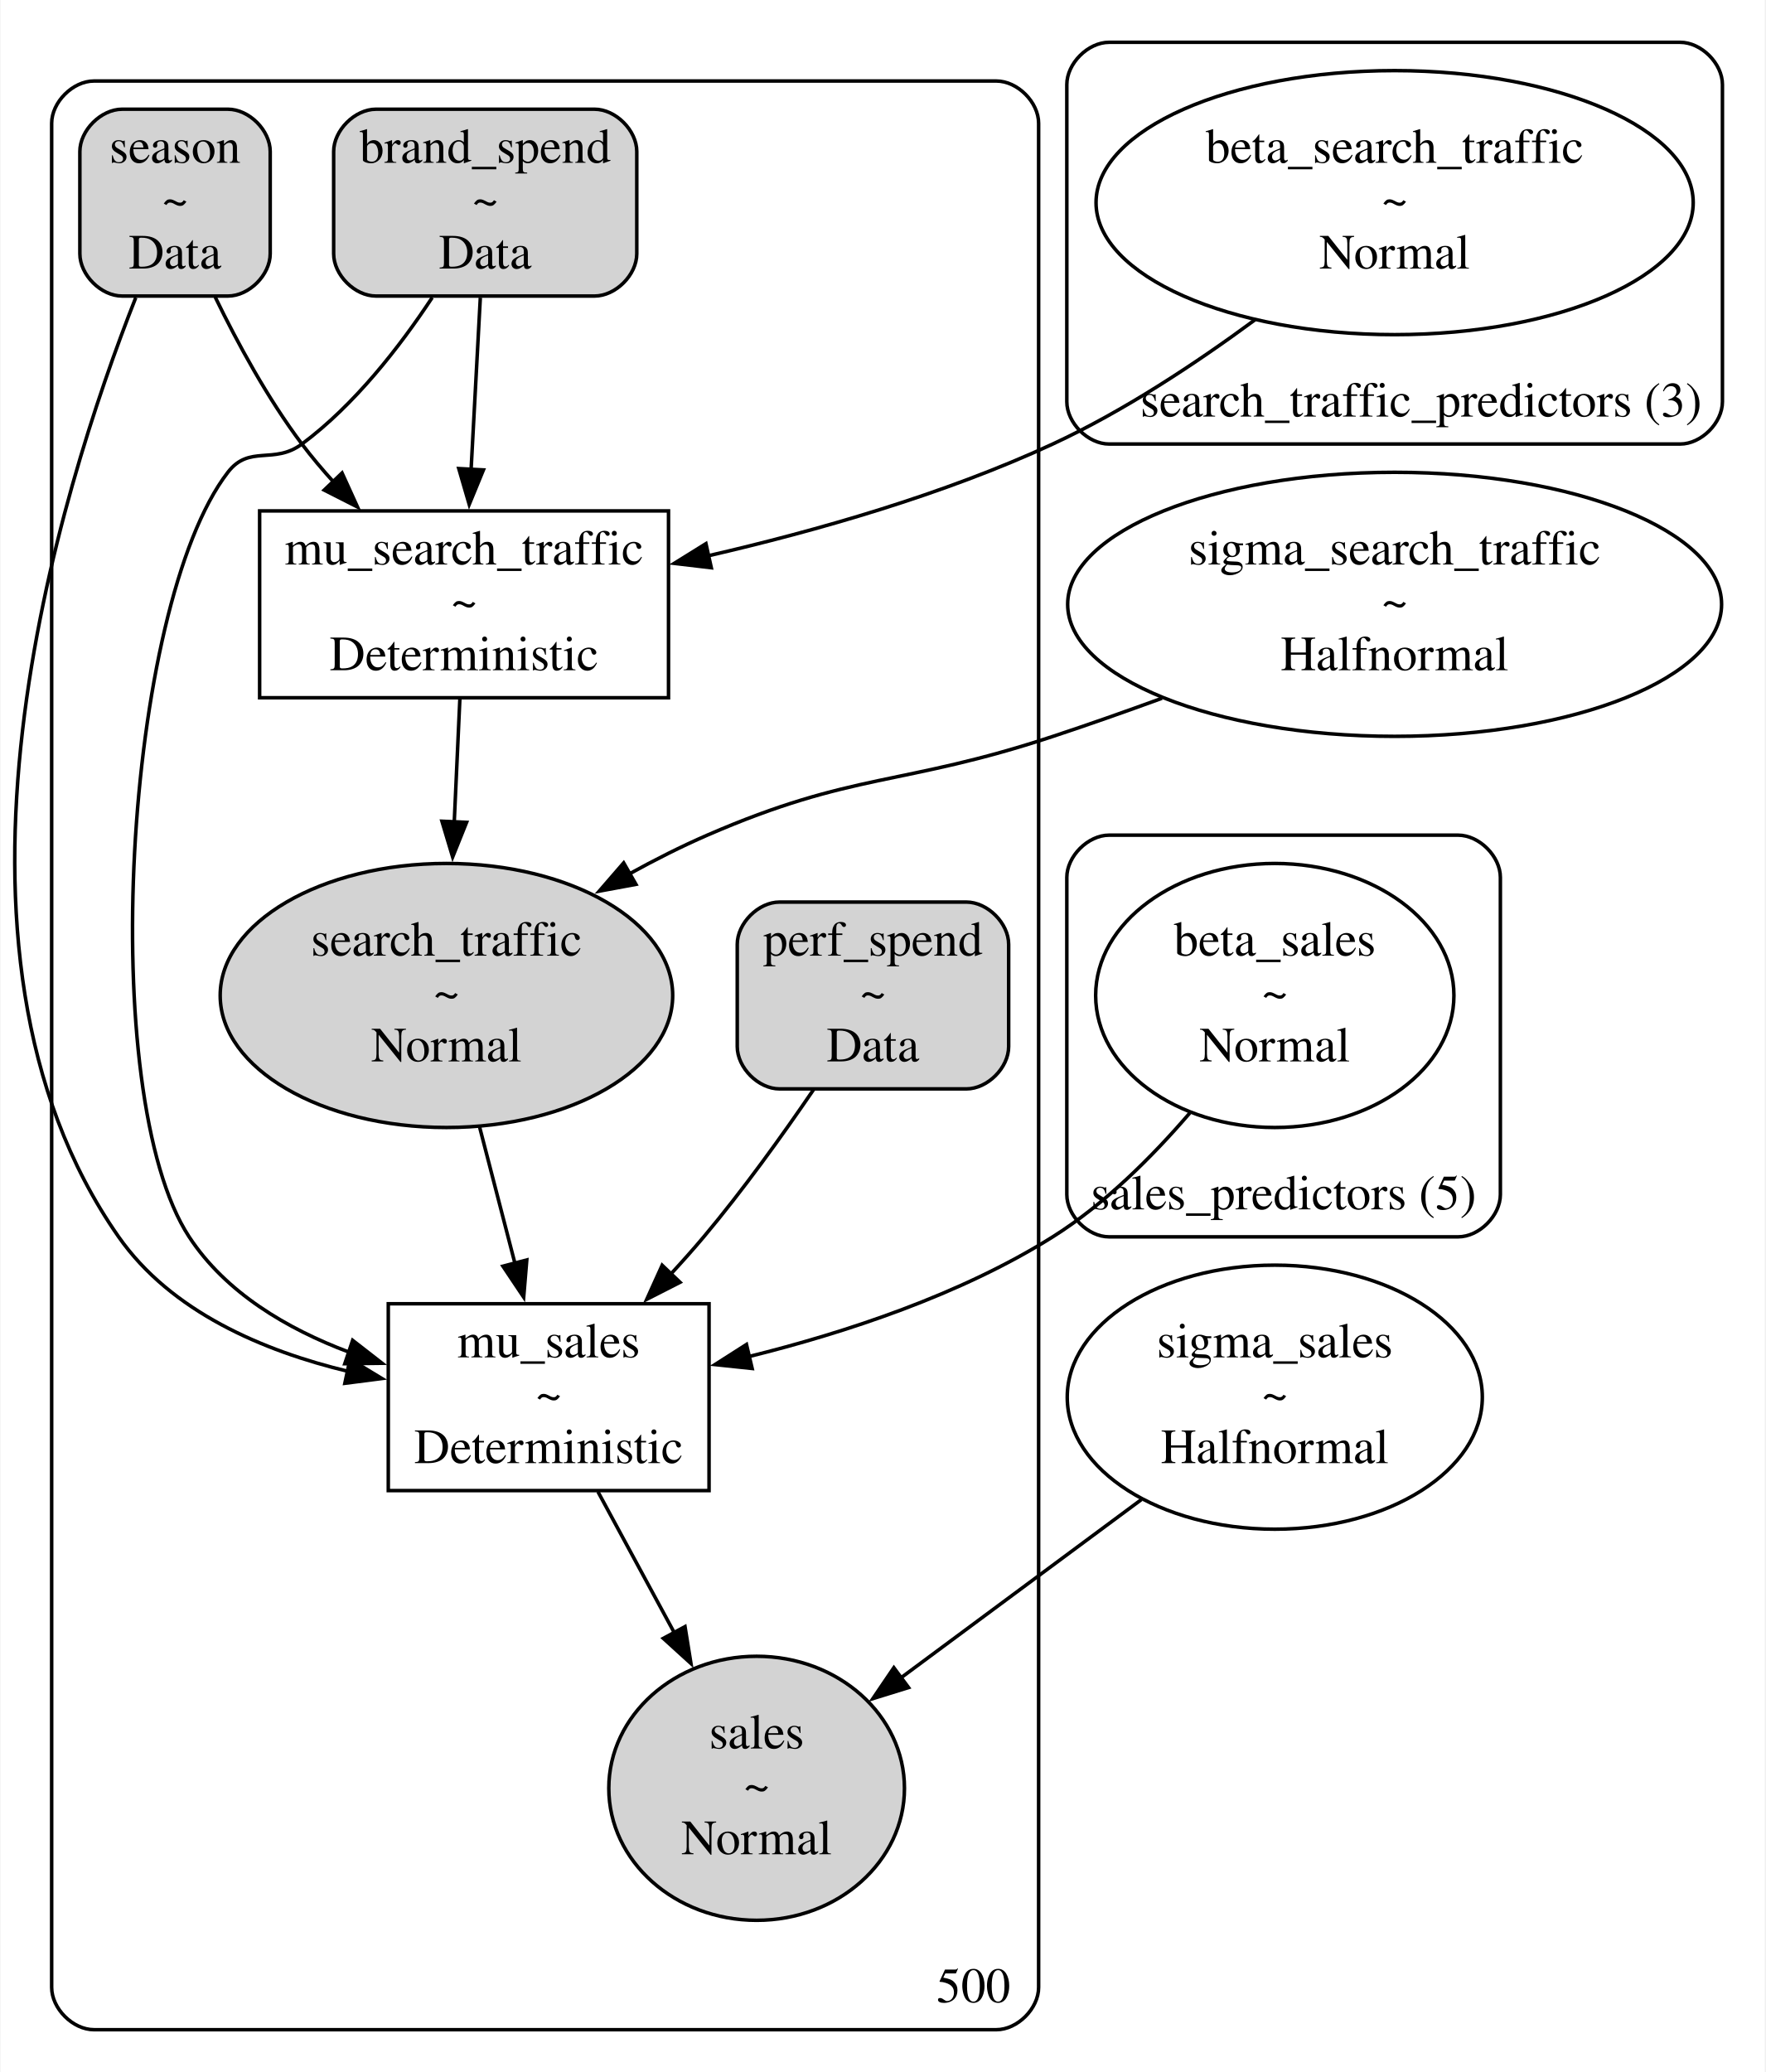
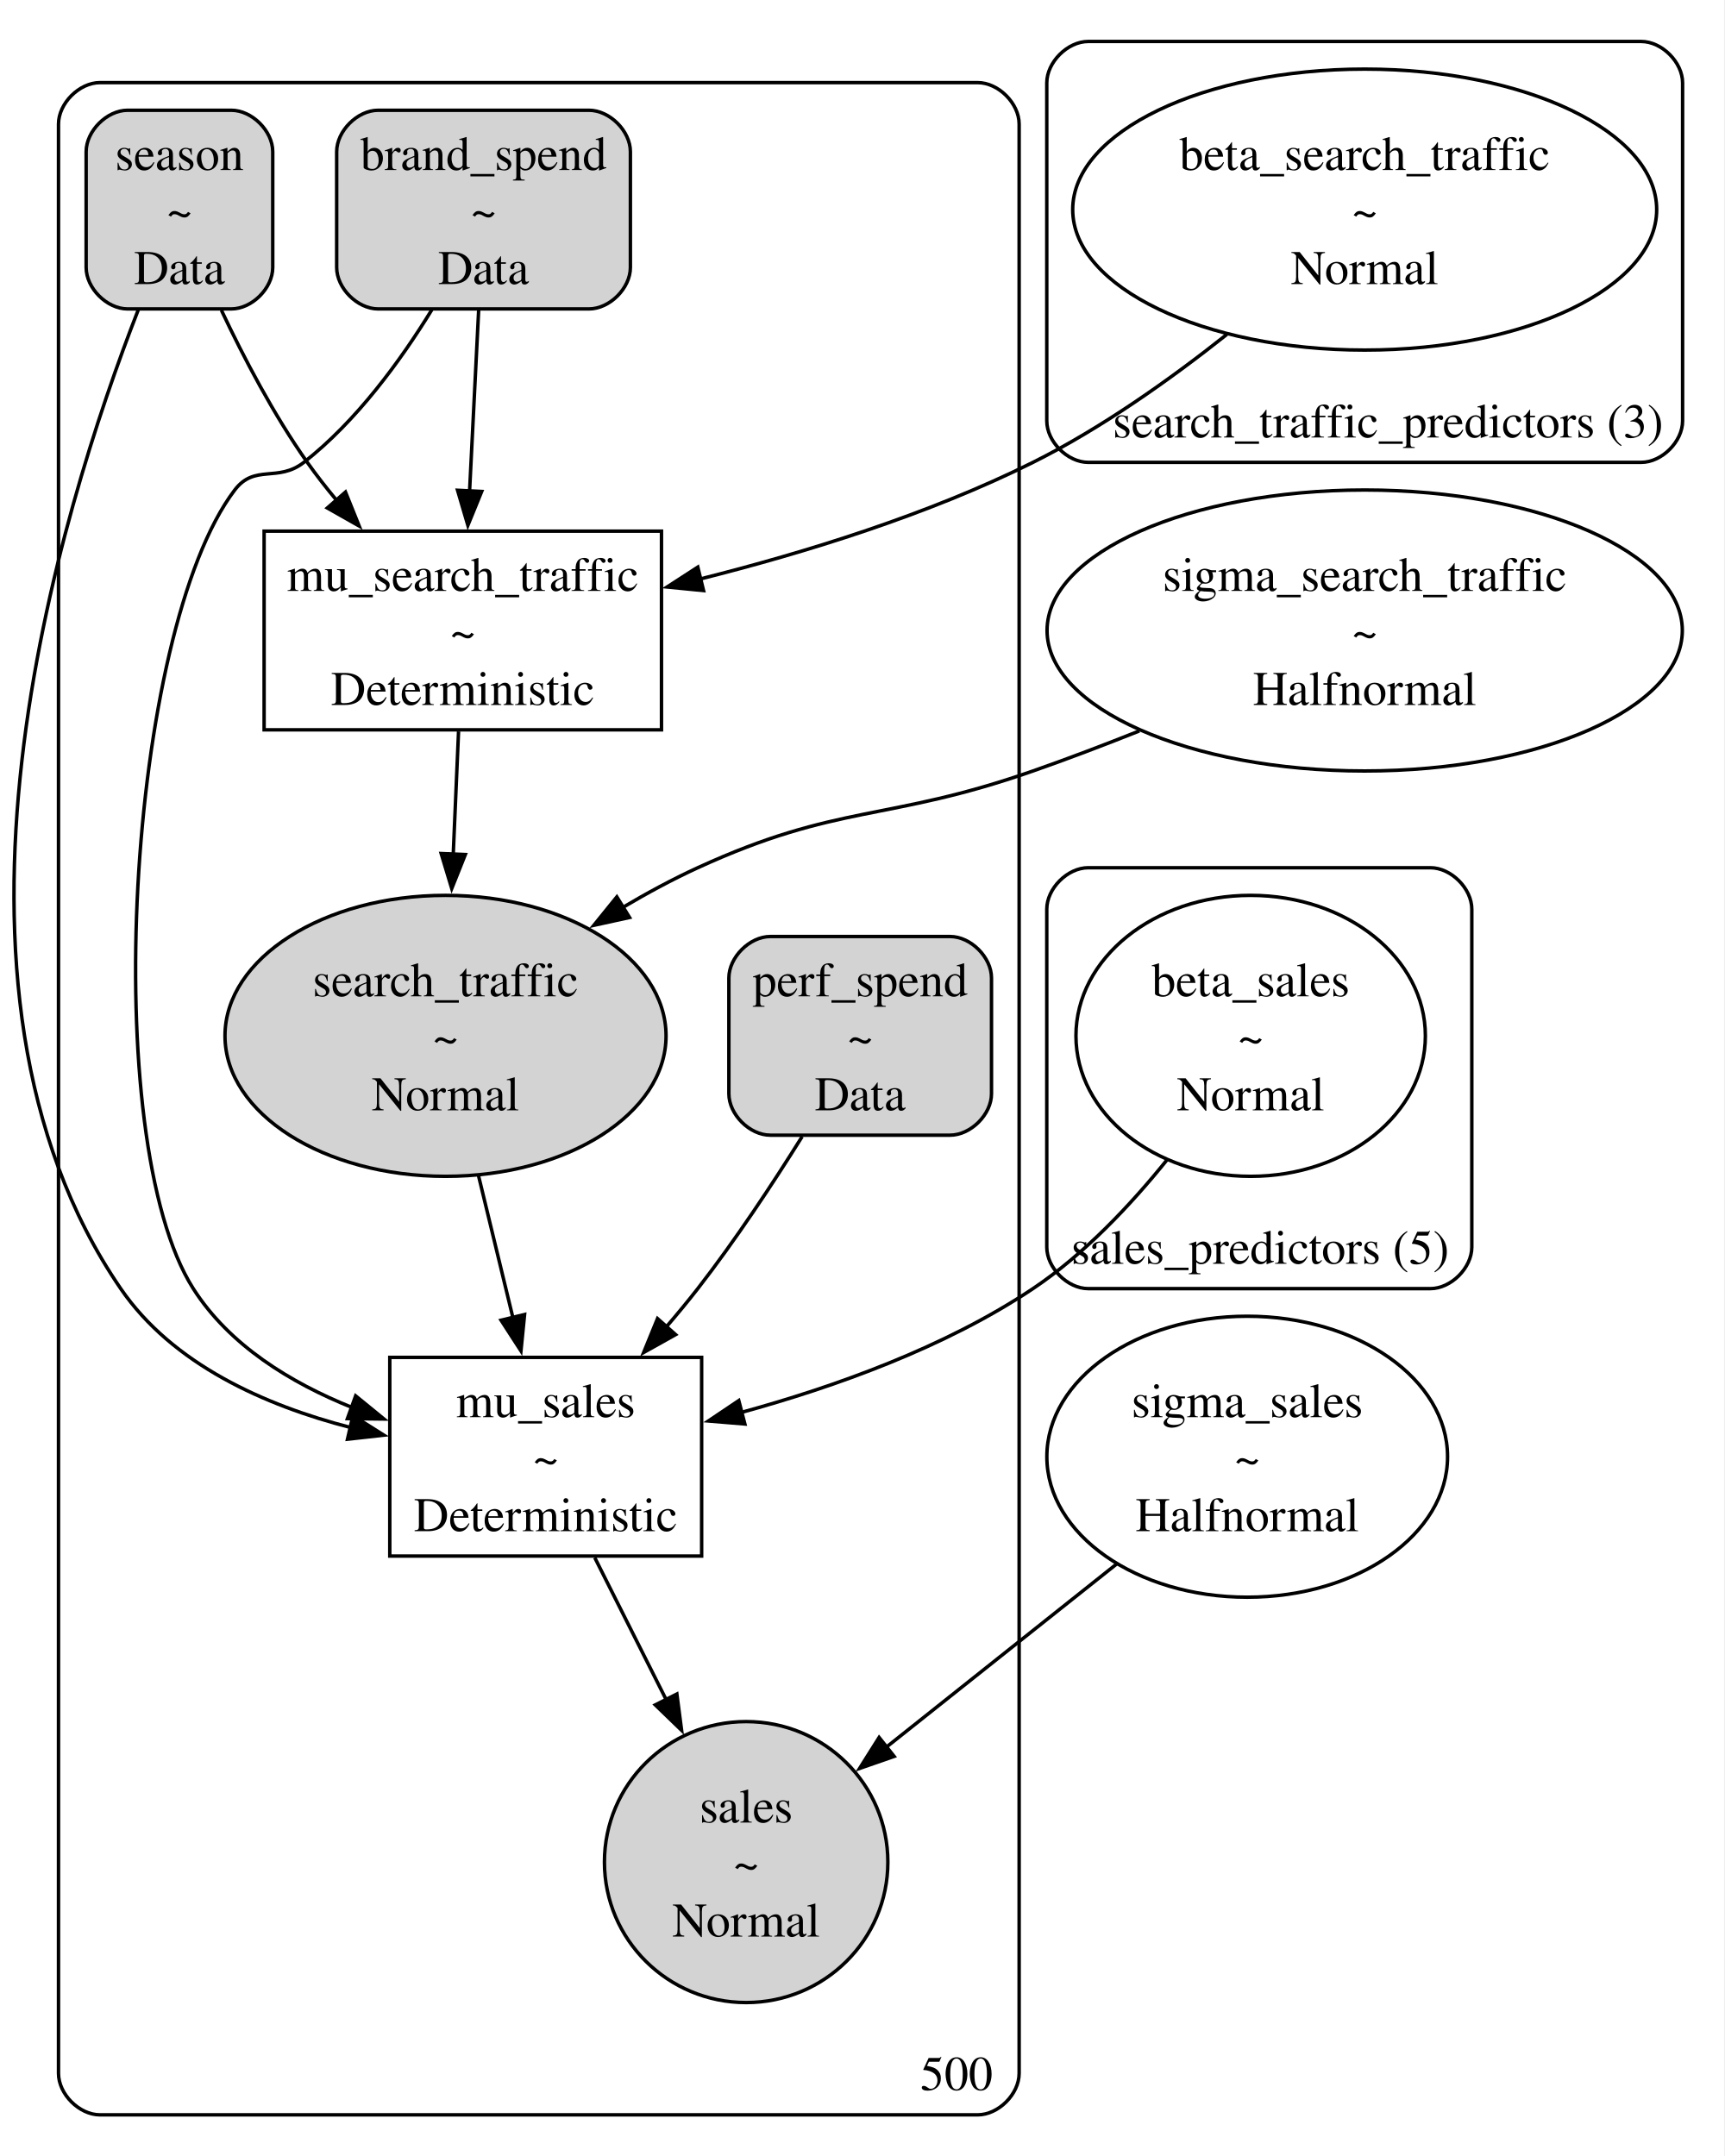
- <svg xmlns="http://www.w3.org/2000/svg" width="501pt" height="588pt" viewBox="0.00 0.00 500.51 587.77">
-   <g id="graph0" class="graph" transform="scale(1 1) rotate(0) translate(4 583.77)">
-     <polygon fill="white" stroke="none" points="-4,4 -4,-583.77 496.51,-583.77 496.51,4 -4,4" />
+ <svg xmlns="http://www.w3.org/2000/svg" width="499pt" height="624pt" viewBox="0.00 0.00 499.00 624.00">
+   <g id="graph0" class="graph" transform="scale(1 1) rotate(0) translate(4 620.09)">
+     <polygon fill="white" stroke="none" points="-4,4 -4,-620.09 494.93,-620.09 494.93,4 -4,4" />
+     <g id="clust1" class="cluster">
+       <path fill="none" stroke="black" d="M24.93,-8C24.93,-8 278.93,-8 278.93,-8 284.93,-8 290.93,-14 290.93,-20 290.93,-20 290.93,-584.18 290.93,-584.18 290.93,-590.18 284.93,-596.18 278.93,-596.18 278.93,-596.18 24.93,-596.18 24.93,-596.18 18.93,-596.18 12.93,-590.18 12.93,-584.18 12.93,-584.18 12.93,-20 12.93,-20 12.93,-14 18.93,-8 24.93,-8" />
+       <text xml:space="preserve" text-anchor="middle" x="272.8" y="-15.2" font-family="Times,serif" font-size="14.00">500</text>
+     </g>
    <g id="clust2" class="cluster">
-       <path fill="none" stroke="black" d="M310.51,-232.91C310.51,-232.91 409.51,-232.91 409.51,-232.91 415.51,-232.91 421.51,-238.91 421.51,-244.91 421.51,-244.91 421.51,-334.86 421.51,-334.86 421.51,-340.86 415.51,-346.86 409.51,-346.86 409.51,-346.86 310.51,-346.86 310.51,-346.86 304.51,-346.86 298.51,-340.86 298.51,-334.86 298.51,-334.86 298.51,-244.91 298.51,-244.91 298.51,-238.91 304.51,-232.91 310.51,-232.91" />
-       <text text-anchor="middle" x="360.01" y="-240.71" font-family="Times,serif" font-size="14.00">sales_predictors (5)</text>
+       <path fill="none" stroke="black" d="M310.93,-247.13C310.93,-247.13 409.93,-247.13 409.93,-247.13 415.93,-247.13 421.93,-253.13 421.93,-259.13 421.93,-259.13 421.93,-356.95 421.93,-356.95 421.93,-362.95 415.93,-368.95 409.93,-368.95 409.93,-368.95 310.93,-368.95 310.93,-368.95 304.93,-368.95 298.93,-362.95 298.93,-356.95 298.93,-356.95 298.93,-259.13 298.93,-259.13 298.93,-253.13 304.93,-247.13 310.93,-247.13" />
+       <text xml:space="preserve" text-anchor="middle" x="360.68" y="-254.33" font-family="Times,serif" font-size="14.00">sales_predictors (5)</text>
    </g>
    <g id="clust3" class="cluster">
-       <path fill="none" stroke="black" d="M310.51,-457.81C310.51,-457.81 472.51,-457.81 472.51,-457.81 478.51,-457.81 484.51,-463.81 484.51,-469.81 484.51,-469.81 484.51,-559.77 484.51,-559.77 484.51,-565.77 478.51,-571.77 472.51,-571.77 472.51,-571.77 310.51,-571.77 310.51,-571.77 304.51,-571.77 298.51,-565.77 298.51,-559.77 298.51,-559.77 298.51,-469.81 298.51,-469.81 298.51,-463.81 304.51,-457.81 310.51,-457.81" />
-       <text text-anchor="middle" x="399.01" y="-465.61" font-family="Times,serif" font-size="14.00">search_traffic_predictors (3)</text>
-     </g>
-     <g id="clust1" class="cluster">
-       <path fill="none" stroke="black" d="M22.51,-8C22.51,-8 278.51,-8 278.51,-8 284.51,-8 290.51,-14 290.51,-20 290.51,-20 290.51,-548.79 290.51,-548.79 290.51,-554.79 284.51,-560.79 278.51,-560.79 278.51,-560.79 22.51,-560.79 22.51,-560.79 16.51,-560.79 10.51,-554.79 10.51,-548.79 10.51,-548.79 10.51,-20 10.51,-20 10.51,-14 16.51,-8 22.51,-8" />
-       <text text-anchor="middle" x="272.01" y="-15.8" font-family="Times,serif" font-size="14.00">500</text>
+       <path fill="none" stroke="black" d="M310.93,-486.27C310.93,-486.27 470.93,-486.27 470.93,-486.27 476.93,-486.27 482.93,-492.27 482.93,-498.27 482.93,-498.27 482.93,-596.09 482.93,-596.09 482.93,-602.09 476.93,-608.09 470.93,-608.09 470.93,-608.09 310.93,-608.09 310.93,-608.09 304.93,-608.09 298.93,-602.09 298.93,-596.09 298.93,-596.09 298.93,-498.27 298.93,-498.27 298.93,-492.27 304.93,-486.27 310.93,-486.27" />
+       <text xml:space="preserve" text-anchor="middle" x="397.68" y="-493.47" font-family="Times,serif" font-size="14.00">search_traffic_predictors (3)</text>
    </g>
    <g id="node1" class="node">
-       <ellipse fill="lightgrey" stroke="black" cx="210.51" cy="-76.48" rx="41.94" ry="37.45" />
-       <text text-anchor="middle" x="210.51" y="-87.78" font-family="Times,serif" font-size="14.00">sales</text>
-       <text text-anchor="middle" x="210.51" y="-72.78" font-family="Times,serif" font-size="14.00">~</text>
-       <text text-anchor="middle" x="210.51" y="-57.78" font-family="Times,serif" font-size="14.00">Normal</text>
+       <ellipse fill="lightgrey" stroke="black" cx="211.93" cy="-81.16" rx="41.01" ry="40.66" />
+       <text xml:space="preserve" text-anchor="middle" x="211.93" y="-92.61" font-family="Times,serif" font-size="14.00">sales</text>
+       <text xml:space="preserve" text-anchor="middle" x="211.93" y="-76.11" font-family="Times,serif" font-size="14.00">~</text>
+       <text xml:space="preserve" text-anchor="middle" x="211.93" y="-59.61" font-family="Times,serif" font-size="14.00">Normal</text>
    </g>
    <g id="node2" class="node">
-       <polygon fill="none" stroke="black" points="185.51,-438.84 69.51,-438.84 69.51,-385.84 185.51,-385.84 185.51,-438.84" />
-       <text text-anchor="middle" x="127.51" y="-423.64" font-family="Times,serif" font-size="14.00">mu_search_traffic</text>
-       <text text-anchor="middle" x="127.51" y="-408.64" font-family="Times,serif" font-size="14.00">~</text>
-       <text text-anchor="middle" x="127.51" y="-393.64" font-family="Times,serif" font-size="14.00">Deterministic</text>
+       <polygon fill="none" stroke="black" points="199.05,-227.23 108.8,-227.23 108.8,-169.73 199.05,-169.73 199.05,-227.23" />
+       <text xml:space="preserve" text-anchor="middle" x="153.93" y="-209.93" font-family="Times,serif" font-size="14.00">mu_sales</text>
+       <text xml:space="preserve" text-anchor="middle" x="153.93" y="-193.43" font-family="Times,serif" font-size="14.00">~</text>
+       <text xml:space="preserve" text-anchor="middle" x="153.93" y="-176.93" font-family="Times,serif" font-size="14.00">Deterministic</text>
+     </g>
+     <g id="edge11" class="edge">
+       <path fill="none" stroke="black" d="M168.12,-169.27C174.38,-156.82 181.9,-141.87 188.92,-127.89" />
+       <polygon fill="black" stroke="black" points="191.88,-129.8 193.25,-119.29 185.63,-126.65 191.88,-129.8" />
    </g>
    <g id="node3" class="node">
-       <ellipse fill="lightgrey" stroke="black" cx="122.51" cy="-301.38" rx="64.19" ry="37.45" />
-       <text text-anchor="middle" x="122.51" y="-312.68" font-family="Times,serif" font-size="14.00">search_traffic</text>
-       <text text-anchor="middle" x="122.51" y="-297.68" font-family="Times,serif" font-size="14.00">~</text>
-       <text text-anchor="middle" x="122.51" y="-282.68" font-family="Times,serif" font-size="14.00">Normal</text>
+       <path fill="lightgrey" stroke="black" d="M270.93,-349.04C270.93,-349.04 218.93,-349.04 218.93,-349.04 212.93,-349.04 206.93,-343.04 206.93,-337.04 206.93,-337.04 206.93,-303.54 206.93,-303.54 206.93,-297.54 212.93,-291.54 218.93,-291.54 218.93,-291.54 270.93,-291.54 270.93,-291.54 276.93,-291.54 282.93,-297.54 282.93,-303.54 282.93,-303.54 282.93,-337.04 282.93,-337.04 282.93,-343.04 276.93,-349.04 270.93,-349.04" />
+       <text xml:space="preserve" text-anchor="middle" x="244.93" y="-331.74" font-family="Times,serif" font-size="14.00">perf_spend</text>
+       <text xml:space="preserve" text-anchor="middle" x="244.93" y="-315.24" font-family="Times,serif" font-size="14.00">~</text>
+       <text xml:space="preserve" text-anchor="middle" x="244.93" y="-298.74" font-family="Times,serif" font-size="14.00">Data</text>
+     </g>
+     <g id="edge3" class="edge">
+       <path fill="none" stroke="black" d="M228.13,-291.13C219.6,-277.47 208.76,-261.06 197.93,-247.13 195.05,-243.44 191.94,-239.68 188.76,-235.98" />
+       <polygon fill="black" stroke="black" points="191.52,-233.82 182.27,-228.65 186.28,-238.46 191.52,-233.82" />
+     </g>
+     <g id="node4" class="node">
+       <polygon fill="none" stroke="black" points="187.43,-466.36 72.43,-466.36 72.43,-408.86 187.43,-408.86 187.43,-466.36" />
+       <text xml:space="preserve" text-anchor="middle" x="129.93" y="-449.06" font-family="Times,serif" font-size="14.00">mu_search_traffic</text>
+       <text xml:space="preserve" text-anchor="middle" x="129.93" y="-432.56" font-family="Times,serif" font-size="14.00">~</text>
+       <text xml:space="preserve" text-anchor="middle" x="129.93" y="-416.06" font-family="Times,serif" font-size="14.00">Deterministic</text>
+     </g>
+     <g id="node5" class="node">
+       <ellipse fill="lightgrey" stroke="black" cx="124.93" cy="-320.29" rx="63.82" ry="40.66" />
+       <text xml:space="preserve" text-anchor="middle" x="124.93" y="-331.74" font-family="Times,serif" font-size="14.00">search_traffic</text>
+       <text xml:space="preserve" text-anchor="middle" x="124.93" y="-315.24" font-family="Times,serif" font-size="14.00">~</text>
+       <text xml:space="preserve" text-anchor="middle" x="124.93" y="-298.74" font-family="Times,serif" font-size="14.00">Normal</text>
+     </g>
+     <g id="edge1" class="edge">
+       <path fill="none" stroke="black" d="M128.7,-408.4C128.23,-397.58 127.68,-384.86 127.15,-372.54" />
+       <polygon fill="black" stroke="black" points="130.66,-372.76 126.73,-362.92 123.67,-373.06 130.66,-372.76" />
+     </g>
+     <g id="edge4" class="edge">
+       <path fill="none" stroke="black" d="M134.5,-279.73C137.69,-266.55 141.24,-251.88 144.43,-238.72" />
+       <polygon fill="black" stroke="black" points="147.81,-239.64 146.76,-229.1 141,-237.99 147.81,-239.64" />
+     </g>
+     <g id="node6" class="node">
+       <path fill="lightgrey" stroke="black" d="M62.93,-588.18C62.93,-588.18 32.93,-588.18 32.93,-588.18 26.93,-588.18 20.93,-582.18 20.93,-576.18 20.93,-576.18 20.93,-542.68 20.93,-542.68 20.93,-536.68 26.93,-530.68 32.93,-530.68 32.93,-530.68 62.93,-530.68 62.93,-530.68 68.93,-530.68 74.93,-536.68 74.93,-542.68 74.93,-542.68 74.93,-576.18 74.93,-576.18 74.93,-582.18 68.93,-588.18 62.93,-588.18" />
+       <text xml:space="preserve" text-anchor="middle" x="47.93" y="-570.88" font-family="Times,serif" font-size="14.00">season</text>
+       <text xml:space="preserve" text-anchor="middle" x="47.93" y="-554.38" font-family="Times,serif" font-size="14.00">~</text>
+       <text xml:space="preserve" text-anchor="middle" x="47.93" y="-537.88" font-family="Times,serif" font-size="14.00">Data</text>
+     </g>
+     <g id="edge6" class="edge">
+       <path fill="none" stroke="black" d="M36.03,-530.46C13.22,-472.02 -29.33,-335.1 30.93,-247.13 45.97,-225.18 72.69,-213.34 97.4,-206.95" />
+       <polygon fill="black" stroke="black" points="98.13,-210.37 107.09,-204.72 96.56,-203.55 98.13,-210.37" />
+     </g>
+     <g id="edge8" class="edge">
+       <path fill="none" stroke="black" d="M60.07,-530.3C66.58,-516.5 75.26,-499.95 84.93,-486.27 87.51,-482.61 90.37,-478.95 93.35,-475.37" />
+       <polygon fill="black" stroke="black" points="95.98,-477.68 99.94,-467.85 90.72,-473.07 95.98,-477.68" />
+     </g>
+     <g id="node7" class="node">
+       <path fill="lightgrey" stroke="black" d="M166.43,-588.18C166.43,-588.18 105.43,-588.18 105.43,-588.18 99.43,-588.18 93.43,-582.18 93.43,-576.18 93.43,-576.18 93.43,-542.68 93.43,-542.68 93.43,-536.68 99.43,-530.68 105.43,-530.68 105.43,-530.68 166.43,-530.68 166.43,-530.68 172.43,-530.68 178.43,-536.68 178.43,-542.68 178.43,-542.68 178.43,-576.18 178.43,-576.18 178.43,-582.18 172.43,-588.18 166.43,-588.18" />
+       <text xml:space="preserve" text-anchor="middle" x="135.93" y="-570.88" font-family="Times,serif" font-size="14.00">brand_spend</text>
+       <text xml:space="preserve" text-anchor="middle" x="135.93" y="-554.38" font-family="Times,serif" font-size="14.00">~</text>
+       <text xml:space="preserve" text-anchor="middle" x="135.93" y="-537.88" font-family="Times,serif" font-size="14.00">Data</text>
+     </g>
+     <g id="edge7" class="edge">
+       <path fill="none" stroke="black" d="M120.96,-530.42C111.89,-515.64 99.13,-498.16 83.93,-486.27 76.38,-480.37 69.72,-485.89 63.93,-478.27 32.81,-437.32 24.31,-290.52 51.93,-247.13 62.36,-230.74 80.08,-219.89 97.85,-212.75" />
+       <polygon fill="black" stroke="black" points="98.92,-216.09 107.13,-209.39 96.54,-209.51 98.92,-216.09" />
+     </g>
+     <g id="edge10" class="edge">
+       <path fill="none" stroke="black" d="M134.52,-530.34C133.74,-514.71 132.75,-495.02 131.89,-477.89" />
+       <polygon fill="black" stroke="black" points="135.4,-477.85 131.4,-468.04 128.41,-478.2 135.4,-477.85" />
+     </g>
+     <g id="node8" class="node">
+       <ellipse fill="none" stroke="black" cx="357.93" cy="-320.29" rx="50.56" ry="40.66" />
+       <text xml:space="preserve" text-anchor="middle" x="357.93" y="-331.74" font-family="Times,serif" font-size="14.00">beta_sales</text>
+       <text xml:space="preserve" text-anchor="middle" x="357.93" y="-315.24" font-family="Times,serif" font-size="14.00">~</text>
+       <text xml:space="preserve" text-anchor="middle" x="357.93" y="-298.74" font-family="Times,serif" font-size="14.00">Normal</text>
+     </g>
+     <g id="edge5" class="edge">
+       <path fill="none" stroke="black" d="M333.78,-284.47C323.15,-271.26 309.72,-257.03 294.93,-247.13 269.54,-230.15 237.53,-218.69 210.43,-211.27" />
+       <polygon fill="black" stroke="black" points="211.56,-207.95 201,-208.82 209.8,-214.73 211.56,-207.95" />
+     </g>
+     <g id="node9" class="node">
+       <ellipse fill="none" stroke="black" cx="356.93" cy="-198.48" rx="57.98" ry="40.66" />
+       <text xml:space="preserve" text-anchor="middle" x="356.93" y="-209.93" font-family="Times,serif" font-size="14.00">sigma_sales</text>
+       <text xml:space="preserve" text-anchor="middle" x="356.93" y="-193.43" font-family="Times,serif" font-size="14.00">~</text>
+       <text xml:space="preserve" text-anchor="middle" x="356.93" y="-176.93" font-family="Times,serif" font-size="14.00">Halfnormal</text>
+     </g>
+     <g id="edge12" class="edge">
+       <path fill="none" stroke="black" d="M319.21,-167.48C298.74,-151.2 273.43,-131.07 252.53,-114.45" />
+       <polygon fill="black" stroke="black" points="254.76,-111.75 244.76,-108.27 250.41,-117.23 254.76,-111.75" />
+     </g>
+     <g id="node10" class="node">
+       <ellipse fill="none" stroke="black" cx="390.93" cy="-437.61" rx="91.92" ry="40.66" />
+       <text xml:space="preserve" text-anchor="middle" x="390.93" y="-449.06" font-family="Times,serif" font-size="14.00">sigma_search_traffic</text>
+       <text xml:space="preserve" text-anchor="middle" x="390.93" y="-432.56" font-family="Times,serif" font-size="14.00">~</text>
+       <text xml:space="preserve" text-anchor="middle" x="390.93" y="-416.06" font-family="Times,serif" font-size="14.00">Halfnormal</text>
    </g>
    <g id="edge2" class="edge">
-       <path fill="none" stroke="black" d="M126.32,-385.52C125.84,-375.02 125.27,-362.55 124.72,-350.5" />
-       <polygon fill="black" stroke="black" points="128.22,-350.49 124.27,-340.66 121.23,-350.81 128.22,-350.49" />
+       <path fill="none" stroke="black" d="M325.72,-408.54C315.48,-404.46 304.97,-400.46 294.93,-396.95 252.57,-382.14 238.72,-387.65 197.93,-368.95 190.64,-365.61 183.25,-361.62 176.1,-357.38" />
+       <polygon fill="black" stroke="black" points="178.19,-354.55 167.84,-352.28 174.51,-360.51 178.19,-354.55" />
    </g>
-     <g id="node7" class="node">
-       <polygon fill="none" stroke="black" points="197.01,-213.93 106.01,-213.93 106.01,-160.93 197.01,-160.93 197.01,-213.93" />
-       <text text-anchor="middle" x="151.51" y="-198.73" font-family="Times,serif" font-size="14.00">mu_sales</text>
-       <text text-anchor="middle" x="151.51" y="-183.73" font-family="Times,serif" font-size="14.00">~</text>
-       <text text-anchor="middle" x="151.51" y="-168.73" font-family="Times,serif" font-size="14.00">Deterministic</text>
-     </g>
-     <g id="edge7" class="edge">
-       <path fill="none" stroke="black" d="M131.92,-264.04C135.14,-251.62 138.74,-237.73 141.97,-225.27" />
-       <polygon fill="black" stroke="black" points="145.3,-226.35 144.42,-215.79 138.53,-224.59 145.3,-226.35" />
-     </g>
-     <g id="node4" class="node">
-       <path fill="lightgrey" stroke="black" d="M270.01,-327.88C270.01,-327.88 217.01,-327.88 217.01,-327.88 211.01,-327.88 205.01,-321.88 205.01,-315.88 205.01,-315.88 205.01,-286.88 205.01,-286.88 205.01,-280.88 211.01,-274.88 217.01,-274.88 217.01,-274.88 270.01,-274.88 270.01,-274.88 276.01,-274.88 282.01,-280.88 282.01,-286.88 282.01,-286.88 282.01,-315.88 282.01,-315.88 282.01,-321.88 276.01,-327.88 270.01,-327.88" />
-       <text text-anchor="middle" x="243.51" y="-312.68" font-family="Times,serif" font-size="14.00">perf_spend</text>
-       <text text-anchor="middle" x="243.51" y="-297.68" font-family="Times,serif" font-size="14.00">~</text>
-       <text text-anchor="middle" x="243.51" y="-282.68" font-family="Times,serif" font-size="14.00">Data</text>
-     </g>
-     <g id="edge3" class="edge">
-       <path fill="none" stroke="black" d="M226.66,-274.67C217.85,-261.76 206.61,-246.11 195.51,-232.91 192.52,-229.35 189.3,-225.75 186.02,-222.2" />
-       <polygon fill="black" stroke="black" points="188.78,-220.02 179.34,-215.2 183.71,-224.85 188.78,-220.02" />
-     </g>
-     <g id="node5" class="node">
-       <path fill="lightgrey" stroke="black" d="M164.51,-552.79C164.51,-552.79 102.51,-552.79 102.51,-552.79 96.51,-552.79 90.51,-546.79 90.51,-540.79 90.51,-540.79 90.51,-511.79 90.51,-511.79 90.51,-505.79 96.51,-499.79 102.51,-499.79 102.51,-499.79 164.51,-499.79 164.51,-499.79 170.51,-499.79 176.51,-505.79 176.51,-511.79 176.51,-511.79 176.51,-540.79 176.51,-540.79 176.51,-546.79 170.51,-552.79 164.51,-552.79" />
-       <text text-anchor="middle" x="133.51" y="-537.59" font-family="Times,serif" font-size="14.00">brand_spend</text>
-       <text text-anchor="middle" x="133.51" y="-522.59" font-family="Times,serif" font-size="14.00">~</text>
-       <text text-anchor="middle" x="133.51" y="-507.59" font-family="Times,serif" font-size="14.00">Data</text>
+     <g id="node11" class="node">
+       <ellipse fill="none" stroke="black" cx="390.93" cy="-559.43" rx="84.5" ry="40.66" />
+       <text xml:space="preserve" text-anchor="middle" x="390.93" y="-570.88" font-family="Times,serif" font-size="14.00">beta_search_traffic</text>
+       <text xml:space="preserve" text-anchor="middle" x="390.93" y="-554.38" font-family="Times,serif" font-size="14.00">~</text>
+       <text xml:space="preserve" text-anchor="middle" x="390.93" y="-537.88" font-family="Times,serif" font-size="14.00">Normal</text>
    </g>
    <g id="edge9" class="edge">
-       <path fill="none" stroke="black" d="M132.12,-499.32C131.34,-484.77 130.35,-466.37 129.49,-450.33" />
-       <polygon fill="black" stroke="black" points="133,-450.47 128.97,-440.67 126.01,-450.85 133,-450.47" />
-     </g>
-     <g id="edge5" class="edge">
-       <path fill="none" stroke="black" d="M118.47,-499.36C109.3,-485.45 96.47,-468.93 81.51,-457.81 73.49,-451.86 66.61,-457.72 60.51,-449.81 31.05,-411.59 23.07,-273.28 49.51,-232.91 59.9,-217.05 77.31,-206.81 94.83,-200.22" />
-       <polygon fill="black" stroke="black" points="95.9,-203.55 104.26,-197.05 93.67,-196.92 95.9,-203.55" />
-     </g>
-     <g id="node6" class="node">
-       <path fill="lightgrey" stroke="black" d="M60.51,-552.79C60.51,-552.79 30.51,-552.79 30.51,-552.79 24.51,-552.79 18.51,-546.79 18.51,-540.79 18.51,-540.79 18.51,-511.79 18.51,-511.79 18.51,-505.79 24.51,-499.79 30.51,-499.79 30.51,-499.79 60.51,-499.79 60.51,-499.79 66.51,-499.79 72.51,-505.79 72.51,-511.79 72.51,-511.79 72.51,-540.79 72.51,-540.79 72.51,-546.79 66.51,-552.79 60.51,-552.79" />
-       <text text-anchor="middle" x="45.51" y="-537.59" font-family="Times,serif" font-size="14.00">season</text>
-       <text text-anchor="middle" x="45.51" y="-522.59" font-family="Times,serif" font-size="14.00">~</text>
-       <text text-anchor="middle" x="45.51" y="-507.59" font-family="Times,serif" font-size="14.00">Data</text>
-     </g>
-     <g id="edge10" class="edge">
-       <path fill="none" stroke="black" d="M56.91,-499.49C63.26,-486.42 71.84,-470.64 81.51,-457.81 84.29,-454.12 87.39,-450.45 90.62,-446.9" />
-       <polygon fill="black" stroke="black" points="92.89,-449.6 97.28,-439.95 87.83,-444.75 92.89,-449.6" />
-     </g>
-     <g id="edge6" class="edge">
-       <path fill="none" stroke="black" d="M34.37,-499.35C12.72,-444.53 -28.06,-315.17 29.51,-232.91 44.36,-211.68 70.46,-200.55 94.71,-194.73" />
-       <polygon fill="black" stroke="black" points="95.14,-198.22 104.2,-192.72 93.69,-191.37 95.14,-198.22" />
-     </g>
-     <g id="edge12" class="edge">
-       <path fill="none" stroke="black" d="M165.49,-160.61C171.95,-148.67 179.81,-134.18 187.13,-120.65" />
-       <polygon fill="black" stroke="black" points="190.19,-122.34 191.88,-111.88 184.04,-119.01 190.19,-122.34" />
-     </g>
-     <g id="node8" class="node">
-       <ellipse fill="none" stroke="black" cx="357.51" cy="-301.38" rx="50.82" ry="37.45" />
-       <text text-anchor="middle" x="357.51" y="-312.68" font-family="Times,serif" font-size="14.00">beta_sales</text>
-       <text text-anchor="middle" x="357.51" y="-297.68" font-family="Times,serif" font-size="14.00">~</text>
-       <text text-anchor="middle" x="357.51" y="-282.68" font-family="Times,serif" font-size="14.00">Normal</text>
-     </g>
-     <g id="edge4" class="edge">
-       <path fill="none" stroke="black" d="M333.39,-268.03C322.67,-255.56 309.17,-242.11 294.51,-232.91 268.38,-216.5 235.76,-205.75 208.27,-198.94" />
-       <polygon fill="black" stroke="black" points="209.24,-195.57 198.7,-196.68 207.63,-202.38 209.24,-195.57" />
-     </g>
-     <g id="node9" class="node">
-       <ellipse fill="none" stroke="black" cx="391.51" cy="-412.34" rx="92.76" ry="37.45" />
-       <text text-anchor="middle" x="391.51" y="-423.64" font-family="Times,serif" font-size="14.00">sigma_search_traffic</text>
-       <text text-anchor="middle" x="391.51" y="-408.64" font-family="Times,serif" font-size="14.00">~</text>
-       <text text-anchor="middle" x="391.51" y="-393.64" font-family="Times,serif" font-size="14.00">Halfnormal</text>
-     </g>
-     <g id="edge1" class="edge">
-       <path fill="none" stroke="black" d="M325.5,-385.69C315.17,-381.92 304.59,-378.19 294.51,-374.86 251.5,-360.65 238.06,-364.91 196.51,-346.86 189.14,-343.66 181.61,-339.85 174.31,-335.82" />
-       <polygon fill="black" stroke="black" points="176.27,-332.91 165.85,-330.98 172.79,-338.99 176.27,-332.91" />
-     </g>
-     <g id="node10" class="node">
-       <ellipse fill="none" stroke="black" cx="357.51" cy="-187.43" rx="58.88" ry="37.45" />
-       <text text-anchor="middle" x="357.51" y="-198.73" font-family="Times,serif" font-size="14.00">sigma_sales</text>
-       <text text-anchor="middle" x="357.51" y="-183.73" font-family="Times,serif" font-size="14.00">~</text>
-       <text text-anchor="middle" x="357.51" y="-168.73" font-family="Times,serif" font-size="14.00">Halfnormal</text>
-     </g>
-     <g id="edge11" class="edge">
-       <path fill="none" stroke="black" d="M319.65,-158.37C298.76,-142.88 272.79,-123.64 251.42,-107.8" />
-       <polygon fill="black" stroke="black" points="253.61,-105.06 243.49,-101.92 249.44,-110.69 253.61,-105.06" />
-     </g>
-     <g id="node11" class="node">
-       <ellipse fill="none" stroke="black" cx="391.51" cy="-526.29" rx="84.71" ry="37.45" />
-       <text text-anchor="middle" x="391.51" y="-537.59" font-family="Times,serif" font-size="14.00">beta_search_traffic</text>
-       <text text-anchor="middle" x="391.51" y="-522.59" font-family="Times,serif" font-size="14.00">~</text>
-       <text text-anchor="middle" x="391.51" y="-507.59" font-family="Times,serif" font-size="14.00">Normal</text>
-     </g>
-     <g id="edge8" class="edge">
-       <path fill="none" stroke="black" d="M351.89,-493.05C335.01,-480.6 314.61,-467.13 294.51,-457.81 263.72,-443.54 227.54,-433.2 196.74,-426.1" />
-       <polygon fill="black" stroke="black" points="197.65,-422.72 187.13,-423.96 196.13,-429.55 197.65,-422.72" />
+       <path fill="none" stroke="black" d="M351.04,-523.3C334.56,-510.21 314.7,-496.14 294.93,-486.27 264.75,-471.21 229.03,-460.15 198.55,-452.5" />
+       <polygon fill="black" stroke="black" points="199.6,-449.16 189.05,-450.2 197.94,-455.96 199.6,-449.16" />
    </g>
  </g>
</svg>
